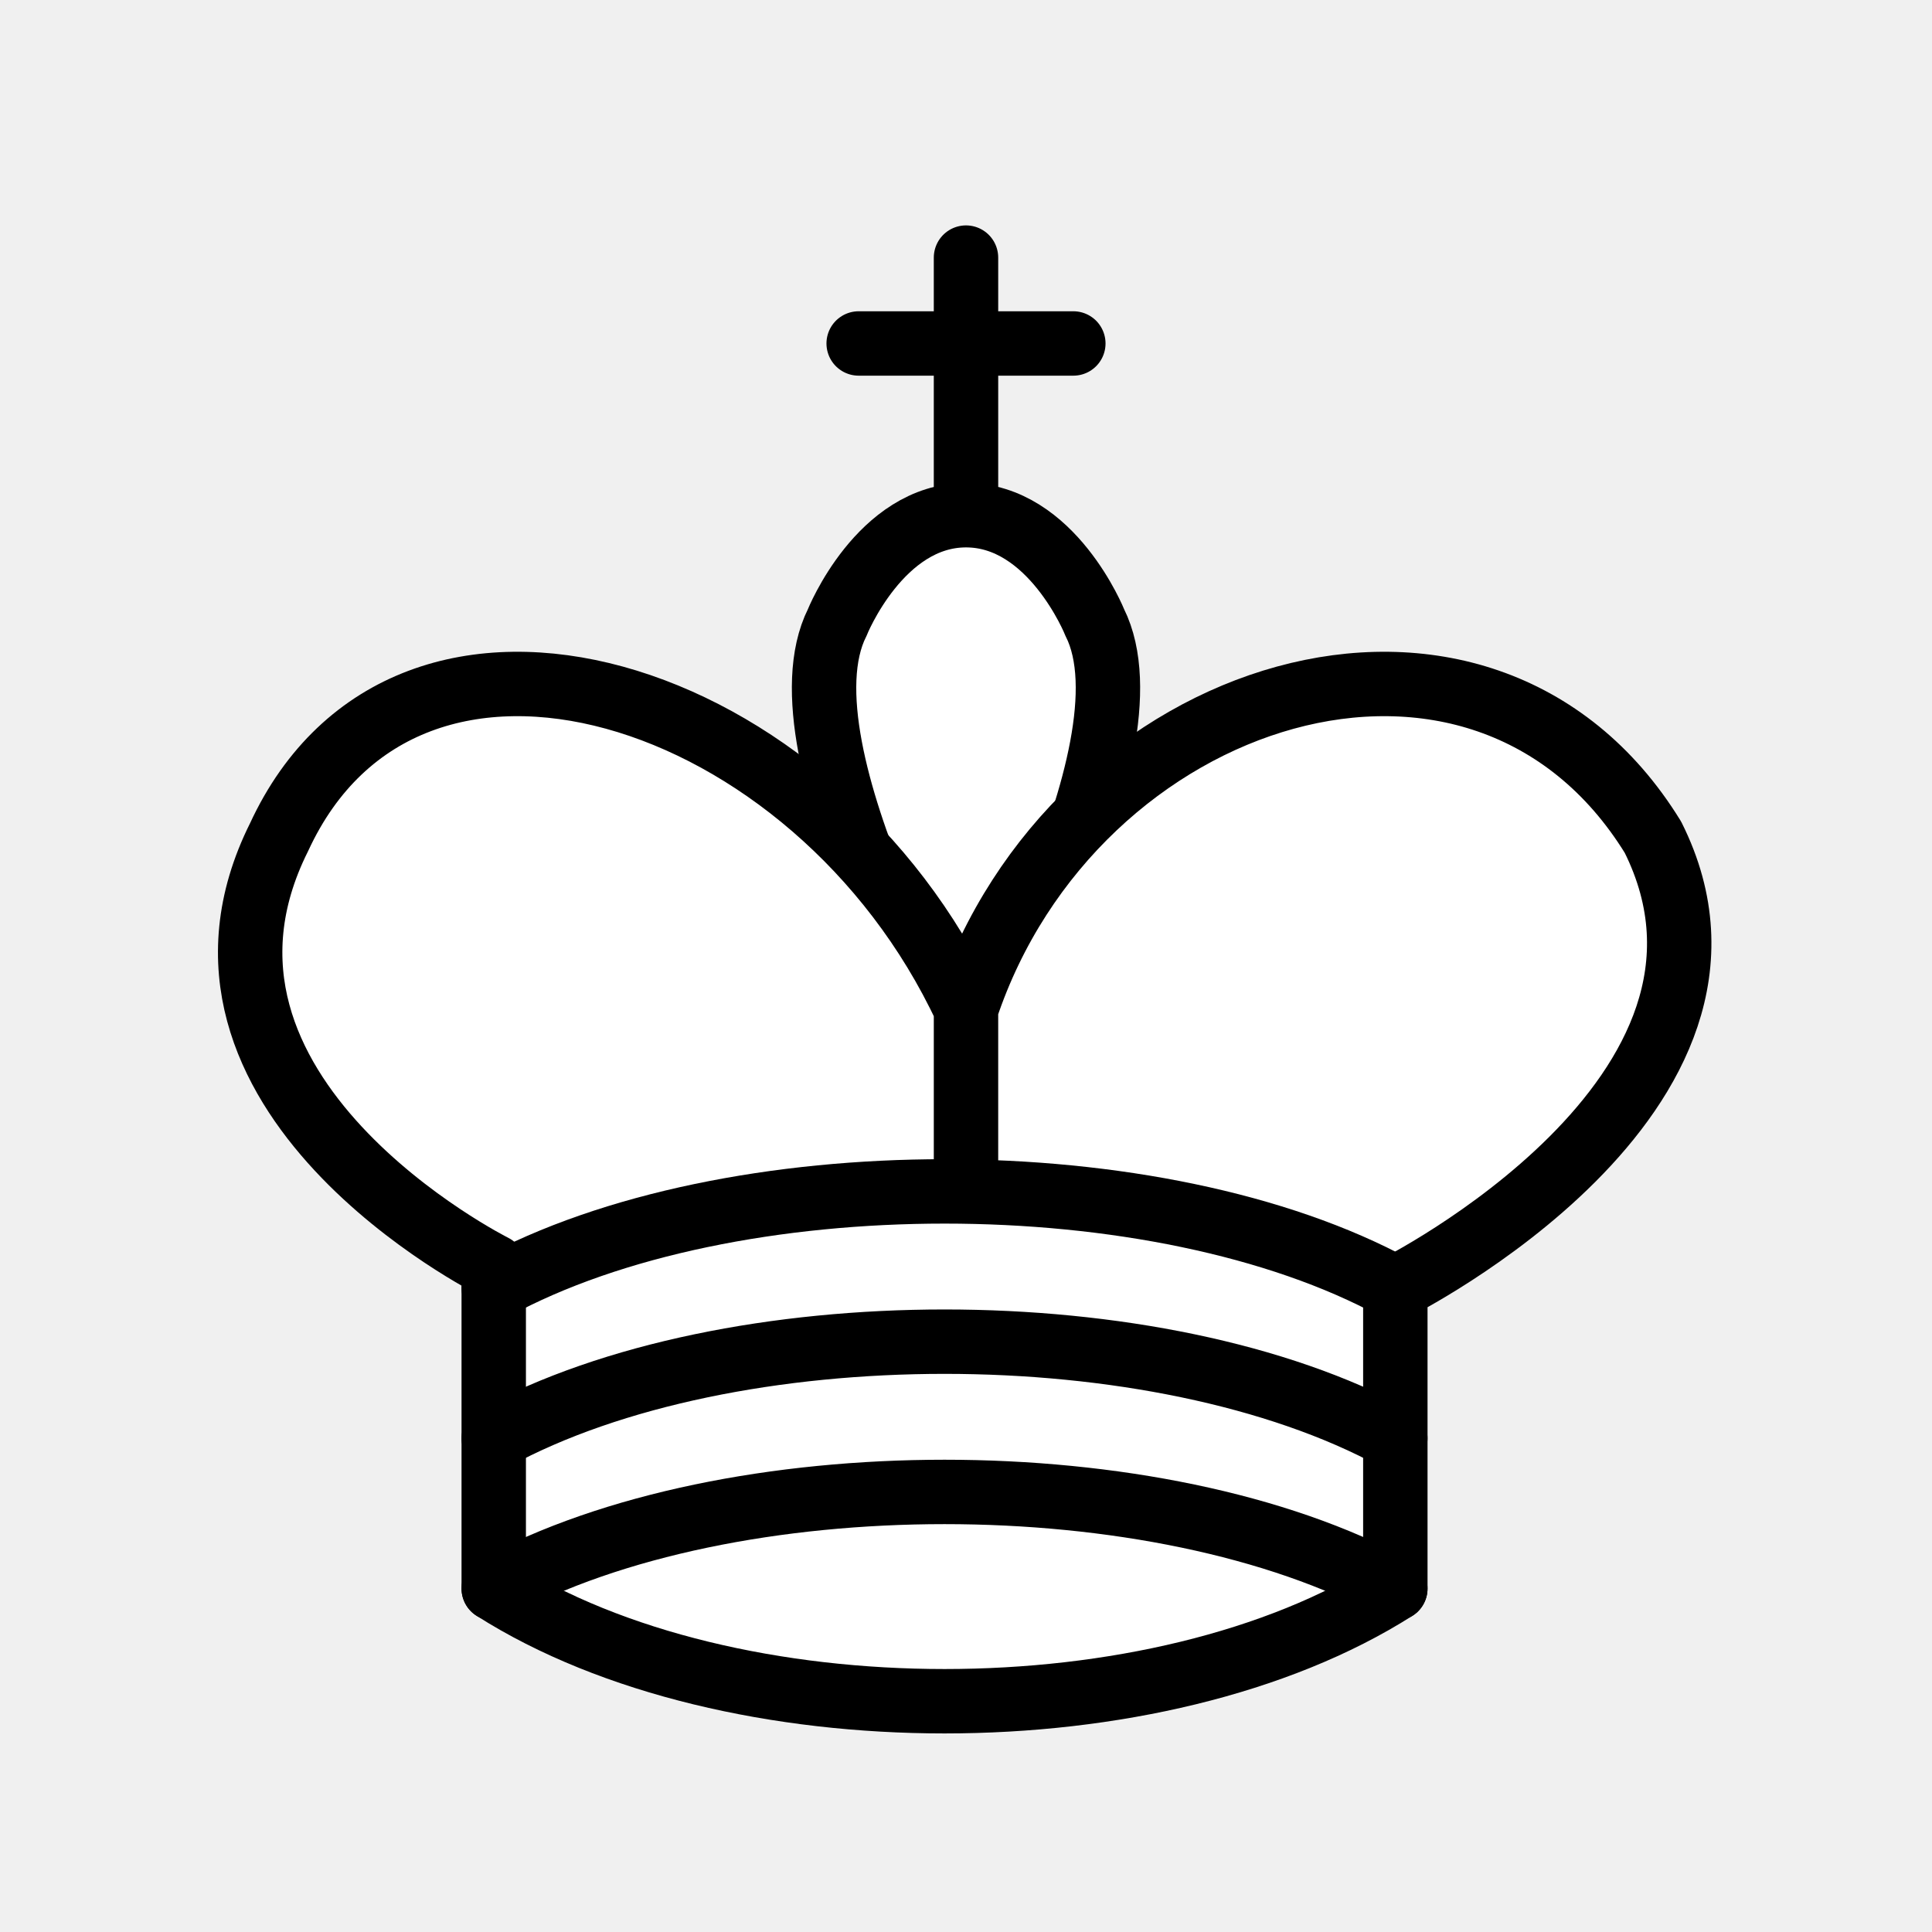
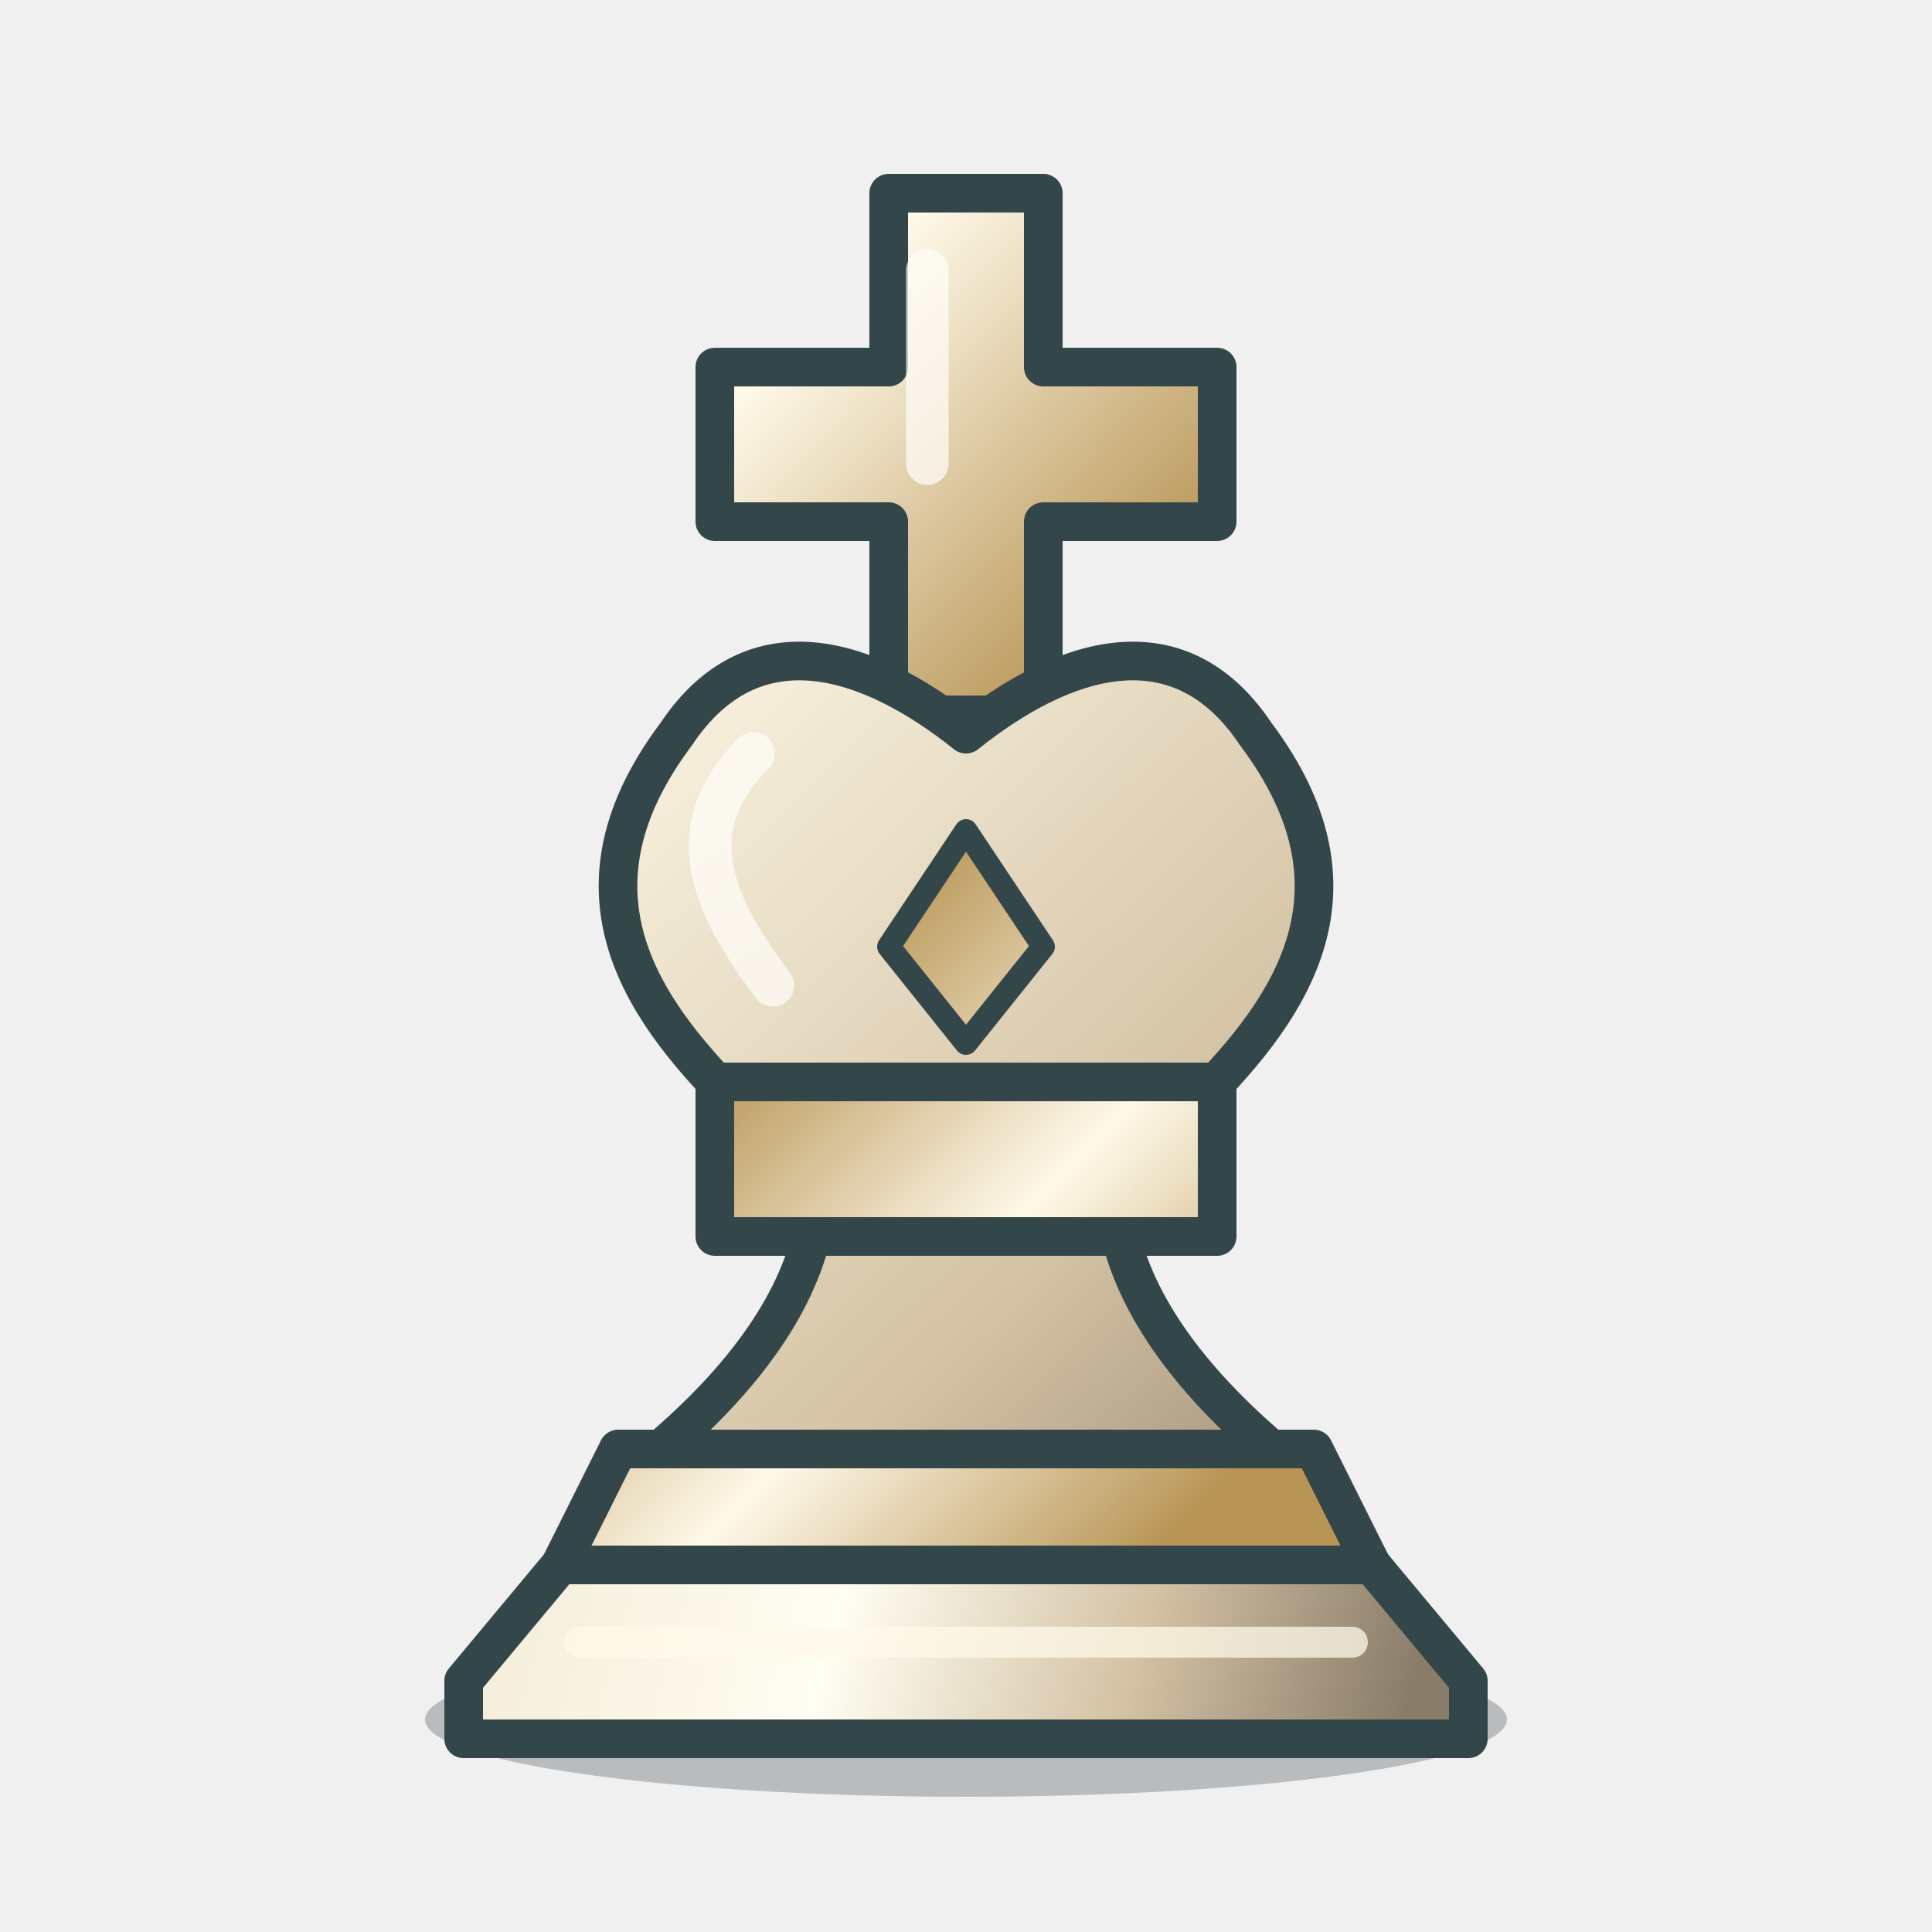
- <svg xmlns="http://www.w3.org/2000/svg" style="color-scheme:light only" viewBox="0 0 45 45">
-   <g fill="none" fill-rule="evenodd" stroke="#000" stroke-linecap="round" stroke-linejoin="round" stroke-width="1.5">
-     <path stroke-linejoin="miter" d="M22.5 11.63V6M20 8h5" />
-     <path fill="#fff" stroke-linecap="butt" stroke-linejoin="miter" d="M22.5 25s4.5-7.5 3-10.5c0 0-1-2.5-3-2.5s-3 2.5-3 2.5c-1.5 3 3 10.5 3 10.5" />
-     <path fill="#fff" d="M11.5 37c5.5 3.5 15.5 3.5 21 0v-7s9-4.5 6-10.5c-4-6.5-13.5-3.5-16 4V27v-3.5c-3.5-7.5-13-10.5-16-4-3 6 5 10 5 10z" />
-     <path d="M11.5 30c5.5-3 15.5-3 21 0m-21 3.5c5.5-3 15.5-3 21 0m-21 3.5c5.5-3 15.5-3 21 0" />
+ <svg xmlns="http://www.w3.org/2000/svg" width="100" height="100" viewBox="0 0 100 100" role="img" aria-label="White king">
+   <defs>
+     <linearGradient id="metal" x1="20" y1="18" x2="79" y2="79" gradientUnits="userSpaceOnUse">
+       <stop stop-color="#fffef3" />
+       <stop offset=".32" stop-color="#f4ecd8" />
+       <stop offset=".68" stop-color="#d4c2a4" />
+       <stop offset="1" stop-color="#897c69" />
+     </linearGradient>
+     <linearGradient id="trim" x1="29" y1="30" x2="70" y2="70" gradientUnits="userSpaceOnUse">
+       <stop stop-color="#fff9e9" />
+       <stop offset=".4" stop-color="#b89555" />
+       <stop offset=".7" stop-color="#fff9e9" />
+       <stop offset="1" stop-color="#b89555" />
+     </linearGradient>
+     <linearGradient id="plinth" x1="27" y1="75" x2="73" y2="88" gradientUnits="userSpaceOnUse">
+       <stop stop-color="#f4ecd8" />
+       <stop offset=".38" stop-color="#fffef3" />
+       <stop offset=".7" stop-color="#d4c2a4" />
+       <stop offset="1" stop-color="#897c69" />
+     </linearGradient>
+     <style>.gleam{fill:none;stroke:#fffefa;stroke-width:2.2;stroke-linecap:round;stroke-opacity:.72}</style>
+   </defs>
+   <ellipse cx="50" cy="89" rx="28" ry="4" fill="#07151c" opacity=".24" />
+   <g stroke="#33464a" stroke-width="2" stroke-linecap="round" stroke-linejoin="round">
+     <path d="M46 10h8v9h9v8h-9v10h-8V27h-9v-8h9Z" fill="url(#trim)" />
+     <path d="M35 38c4-6 10-4 15 0 5-4 11-6 15 0 6 8 2 14-3 19H38c-5-5-9-11-3-19Z" fill="url(#metal)" />
+     <path d="M37 56h26v8H37z" fill="url(#trim)" />
+     <path d="M42 64h16c1 4 4 8 9 12H33c5-4 8-8 9-12Z" fill="url(#metal)" />
+     <path d="M39 39c-4 4-2 8 1 12m8-37v10" class="gleam" />
+     <path d="m50 43-4 6 4 5 4-5Z" fill="url(#trim)" stroke-width="1.2" />
+     <path d="M32 75h36l3 6H29Z" fill="url(#trim)" />
+     <path d="M29 81h42l5 6v3H24v-3Z" fill="url(#plinth)" />
+     <path d="M30 85h40" fill="none" stroke="#fff9e9" stroke-width="1.6" stroke-opacity=".75" />
  </g>
</svg>
